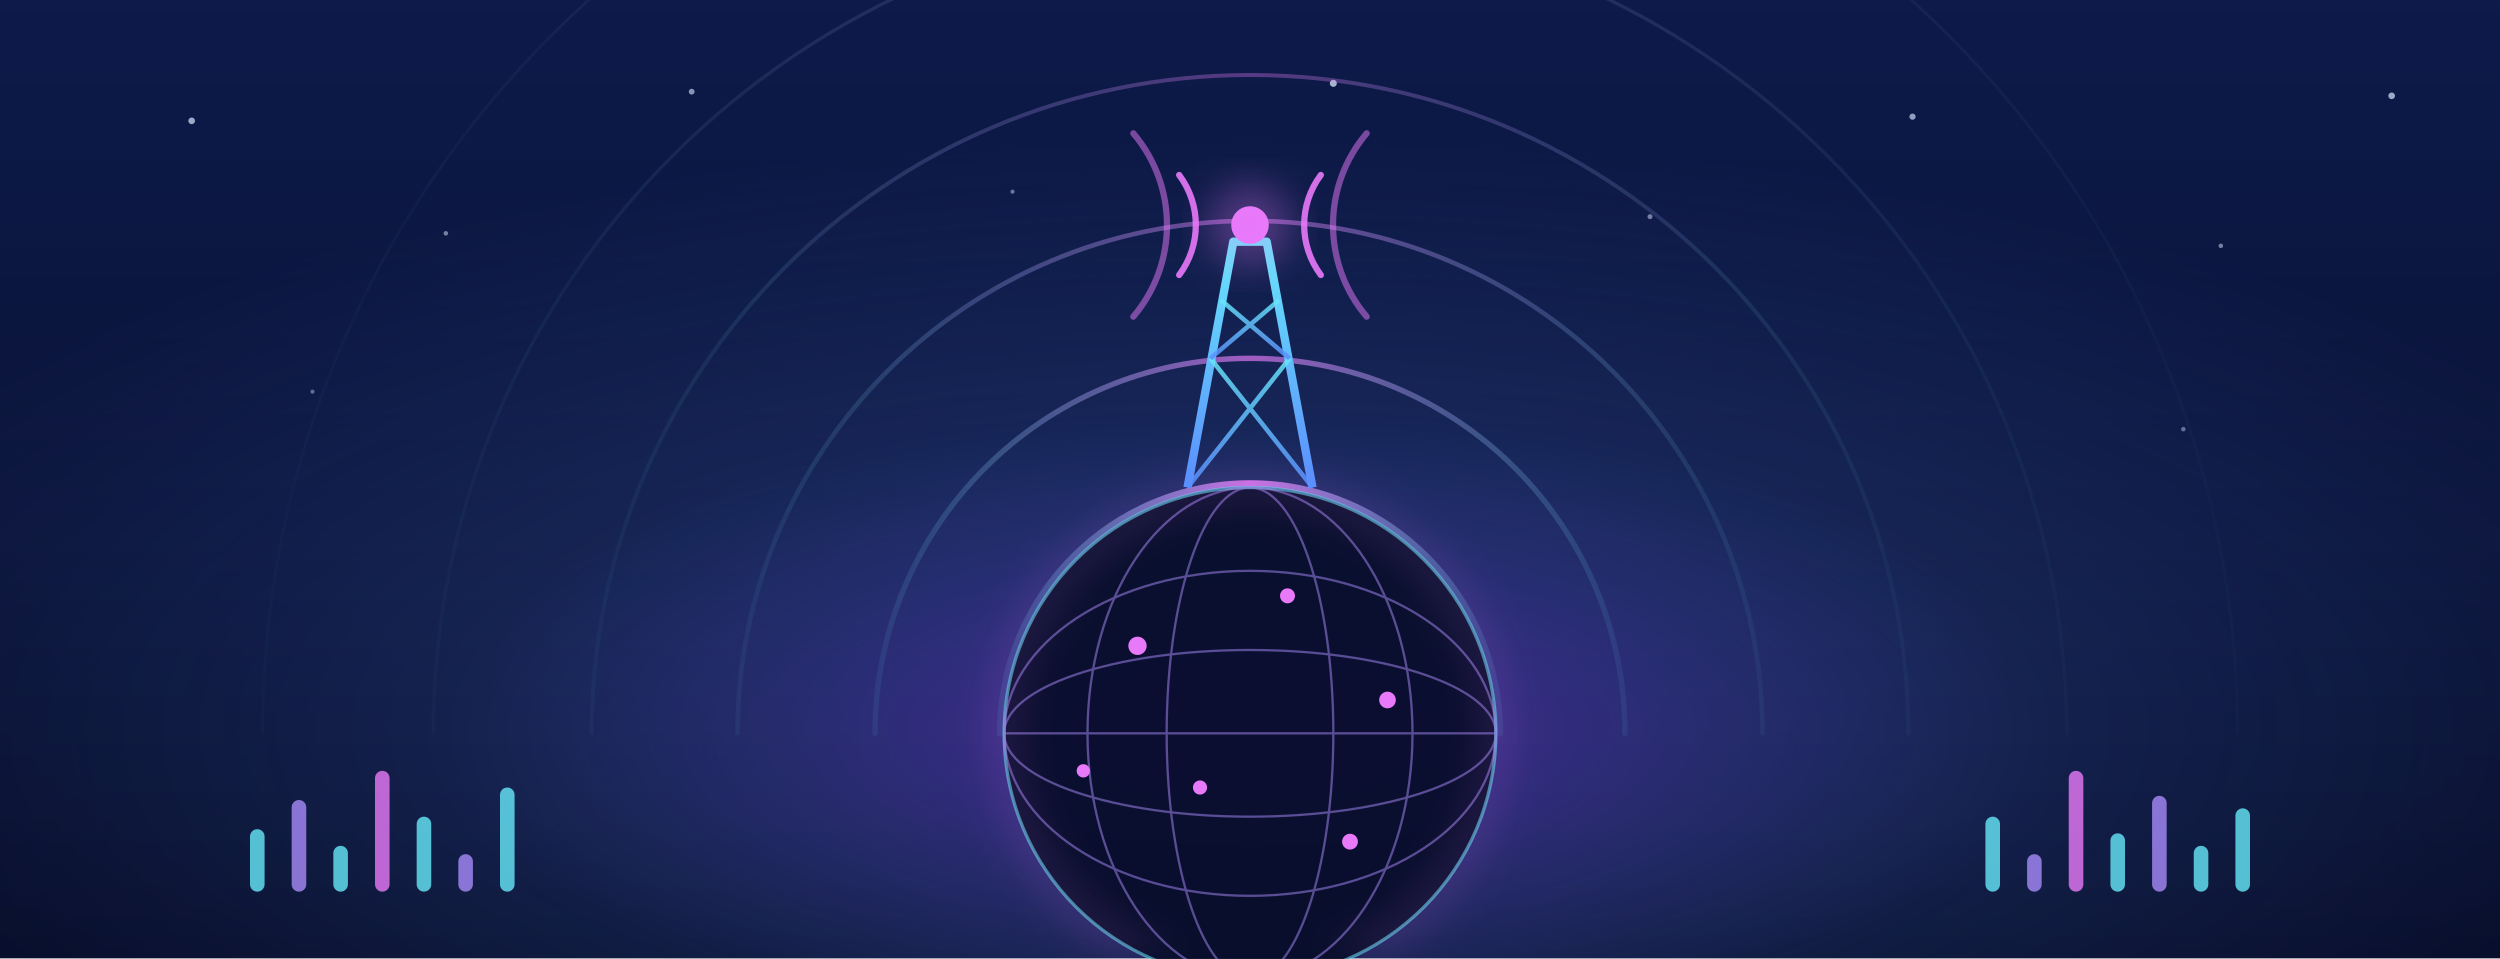
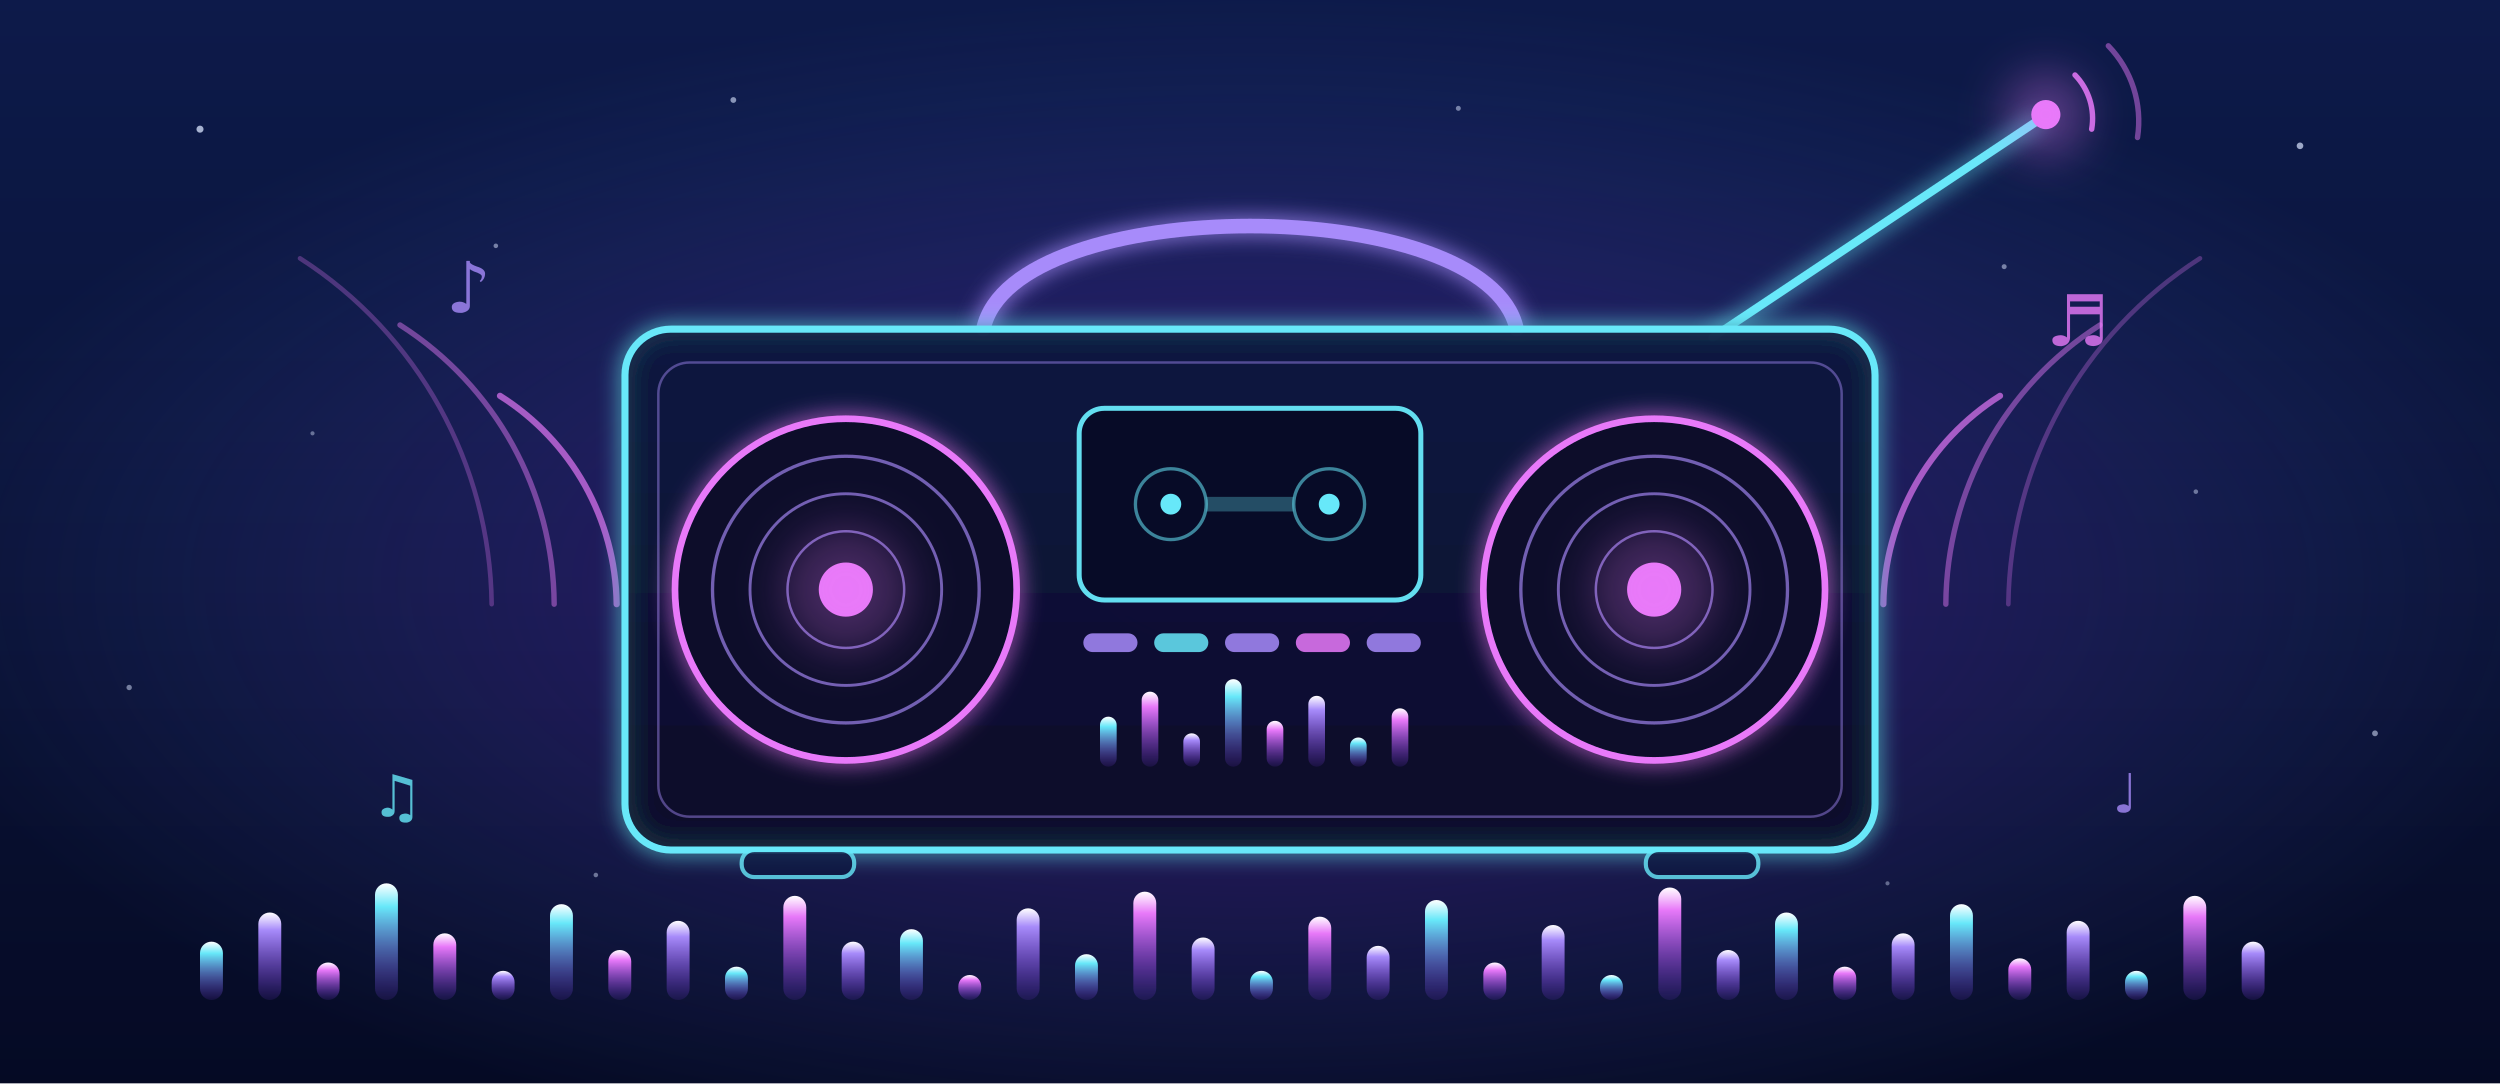
- <svg xmlns="http://www.w3.org/2000/svg" viewBox="0 0 1200 460" width="1200" height="460" role="img" aria-hidden="true">
+ <svg xmlns="http://www.w3.org/2000/svg" viewBox="0 0 1200 520" width="1200" height="520" role="img" aria-hidden="true">
  <defs>
    <linearGradient id="fond" x1="0" y1="0" x2="0" y2="1">
      <stop offset="0" stop-color="#0d1a4a" />
-       <stop offset="55%" stop-color="#0a1338" />
+       <stop offset="52%" stop-color="#0a1338" />
      <stop offset="100%" stop-color="#050a24" />
    </linearGradient>
-     <radialGradient id="halo" cx="50%" cy="76%" r="62%">
-       <stop offset="0" stop-color="#7c3aed" stop-opacity=".55" />
-       <stop offset="52%" stop-color="#5b8dff" stop-opacity=".14" />
+     <radialGradient id="halo" cx="50%" cy="54%" r="54%">
+       <stop offset="0" stop-color="#e879f9" stop-opacity=".30" />
+       <stop offset="45%" stop-color="#7c3aed" stop-opacity=".20" />
      <stop offset="100%" stop-color="#5b8dff" stop-opacity="0" />
    </radialGradient>
-     <linearGradient id="onde" x1="0" y1="0" x2="1" y2="0">
-       <stop offset="0" stop-color="#67e8f9" stop-opacity=".1" />
-       <stop offset="50%" stop-color="#e879f9" stop-opacity=".95" />
-       <stop offset="100%" stop-color="#67e8f9" stop-opacity=".1" />
+     <linearGradient id="corps" x1="0" y1="0" x2="0" y2="1">
+       <stop offset="0" stop-color="#0d1740" stop-opacity=".92" />
+       <stop offset="100%" stop-color="#070d2a" stop-opacity=".92" />
    </linearGradient>
-     <linearGradient id="mat" x1="0" y1="1" x2="0" y2="0">
-       <stop offset="0" stop-color="#5b8dff" />
-       <stop offset="100%" stop-color="#67e8f9" />
+     <linearGradient id="bar" x1="0" y1="0" x2="0" y2="1">
+       <stop offset="0" stop-color="#ffffff" />
+       <stop offset="20%" stop-color="#e879f9" />
+       <stop offset="100%" stop-color="#7c3aed" stop-opacity=".12" />
    </linearGradient>
-     <filter id="flou" x="-30%" y="-30%" width="160%" height="160%">
-       <feGaussianBlur stdDeviation="9" />
+     <linearGradient id="bar2" x1="0" y1="0" x2="0" y2="1">
+       <stop offset="0" stop-color="#ffffff" />
+       <stop offset="20%" stop-color="#67e8f9" />
+       <stop offset="100%" stop-color="#7c3aed" stop-opacity=".12" />
+     </linearGradient>
+     <linearGradient id="bar3" x1="0" y1="0" x2="0" y2="1">
+       <stop offset="0" stop-color="#ffffff" />
+       <stop offset="20%" stop-color="#a78bfa" />
+       <stop offset="100%" stop-color="#7c3aed" stop-opacity=".12" />
+     </linearGradient>
+     <filter id="neon" x="-40%" y="-40%" width="180%" height="180%">
+       <feGaussianBlur stdDeviation="5" result="f" />
+       <feMerge>
+         <feMergeNode in="f" />
+         <feMergeNode in="SourceGraphic" />
+       </feMerge>
+     </filter>
+     <filter id="doux" x="-60%" y="-60%" width="220%" height="220%">
+       <feGaussianBlur stdDeviation="11" />
    </filter>
  </defs>
-   <rect width="1200" height="460" fill="url(#fond)" />
-   <rect width="1200" height="460" fill="url(#halo)" />
+   <rect width="1200" height="520" fill="url(#fond)" />
+   <rect width="1200" height="520" fill="url(#halo)" />
  <g fill="#dbe6ff">
-     <circle cx="92" cy="58" r="1.6" opacity=".7" />
-     <circle cx="214" cy="112" r="1.1" opacity=".5" />
-     <circle cx="332" cy="44" r="1.4" opacity=".6" />
-     <circle cx="486" cy="92" r="1" opacity=".45" />
-     <circle cx="640" cy="40" r="1.7" opacity=".75" />
-     <circle cx="792" cy="104" r="1.2" opacity=".5" />
-     <circle cx="918" cy="56" r="1.5" opacity=".65" />
-     <circle cx="1066" cy="118" r="1.1" opacity=".5" />
-     <circle cx="1148" cy="46" r="1.6" opacity=".7" />
-     <circle cx="150" cy="188" r="1" opacity=".4" />
-     <circle cx="1048" cy="206" r="1.1" opacity=".42" />
+     <circle cx="96" cy="62" r="1.7" opacity=".75" />
+     <circle cx="238" cy="118" r="1.1" opacity=".5" />
+     <circle cx="352" cy="48" r="1.4" opacity=".6" />
+     <circle cx="150" cy="208" r="1" opacity=".42" />
+     <circle cx="62" cy="330" r="1.3" opacity=".5" />
+     <circle cx="286" cy="420" r="1.1" opacity=".45" />
+     <circle cx="1104" cy="70" r="1.6" opacity=".7" />
+     <circle cx="962" cy="128" r="1.2" opacity=".5" />
+     <circle cx="1054" cy="236" r="1.1" opacity=".45" />
+     <circle cx="1140" cy="352" r="1.4" opacity=".55" />
+     <circle cx="906" cy="424" r="1" opacity=".4" />
+     <circle cx="700" cy="52" r="1.2" opacity=".5" />
  </g>
-   <g fill="none" stroke="url(#onde)" stroke-linecap="round">
-     <path d="M600 352 m-120 0 a120 120 0 0 1 240 0" stroke-width="3" opacity=".9" />
-     <path d="M600 352 m-180 0 a180 180 0 0 1 360 0" stroke-width="2.6" opacity=".7" />
-     <path d="M600 352 m-246 0 a246 246 0 0 1 492 0" stroke-width="2.2" opacity=".52" />
-     <path d="M600 352 m-316 0 a316 316 0 0 1 632 0" stroke-width="1.9" opacity=".36" />
-     <path d="M600 352 m-392 0 a392 392 0 0 1 784 0" stroke-width="1.6" opacity=".24" />
-     <path d="M600 352 m-474 0 a474 474 0 0 1 948 0" stroke-width="1.4" opacity=".15" />
+   <g fill="none" stroke="#e879f9" stroke-linecap="round" opacity=".75">
+     <path d="M296 290 a120 120 0 0 0 -56 -100" stroke-width="3" opacity=".9" />
+     <path d="M266 290 a160 160 0 0 0 -74 -134" stroke-width="2.6" opacity=".6" />
+     <path d="M236 290 a200 200 0 0 0 -92 -166" stroke-width="2.2" opacity=".38" />
+     <path d="M904 290 a120 120 0 0 1 56 -100" stroke-width="3" opacity=".9" />
+     <path d="M934 290 a160 160 0 0 1 74 -134" stroke-width="2.6" opacity=".6" />
+     <path d="M964 290 a200 200 0 0 1 92 -166" stroke-width="2.2" opacity=".38" />
  </g>
-   <g transform="translate(600 352)">
-     <circle r="118" fill="#060c28" opacity=".92" />
-     <circle r="118" fill="none" stroke="#67e8f9" stroke-width="1.6" opacity=".55" />
-     <g fill="none" stroke="#a78bfa" stroke-width="1.1" opacity=".5">
-       <ellipse rx="118" ry="40" />
-       <ellipse rx="118" ry="78" />
-       <ellipse rx="40" ry="118" />
-       <ellipse rx="78" ry="118" />
-       <line x1="-118" y1="0" x2="118" y2="0" />
-     </g>
-     <g fill="#e879f9">
-       <circle cx="-54" cy="-42" r="4.4" />
-       <circle cx="18" cy="-66" r="3.6" />
-       <circle cx="66" cy="-16" r="4" />
-       <circle cx="-24" cy="26" r="3.4" />
-       <circle cx="48" cy="52" r="3.8" />
-       <circle cx="-80" cy="18" r="3.2" />
-     </g>
-     <circle r="118" fill="none" stroke="#e879f9" stroke-width="10" opacity=".18" filter="url(#flou)" />
+   <g fill="#a78bfa" opacity=".8" font-family="Georgia, serif" font-size="34">
+     <text x="214" y="150">♪</text>
+     <text x="178" y="392" fill="#67e8f9" font-size="28">♫</text>
+     <text x="982" y="166" fill="#e879f9">♬</text>
+     <text x="1014" y="390" font-size="26">♩</text>
  </g>
-   <g transform="translate(600 352)">
-     <path d="M-30 -118 L-8 -236 L8 -236 L30 -118" fill="none" stroke="url(#mat)" stroke-width="4" stroke-linejoin="round" />
-     <g stroke="url(#mat)" stroke-width="2.2" opacity=".85">
-       <line x1="-24" y1="-150" x2="24" y2="-150" />
-       <line x1="-19" y1="-180" x2="19" y2="-180" />
-       <line x1="-14" y1="-208" x2="14" y2="-208" />
-       <line x1="-30" y1="-118" x2="19" y2="-180" />
-       <line x1="30" y1="-118" x2="-19" y2="-180" />
-       <line x1="-19" y1="-180" x2="14" y2="-208" />
-       <line x1="19" y1="-180" x2="-14" y2="-208" />
-     </g>
-     <circle cy="-244" r="9" fill="#e879f9" />
-     <circle cy="-244" r="20" fill="#e879f9" opacity=".3" filter="url(#flou)" />
-     <g fill="none" stroke="#e879f9" stroke-width="3" stroke-linecap="round" opacity=".9">
-       <path d="M-34 -268 a40 40 0 0 1 0 48" />
-       <path d="M34 -268 a40 40 0 0 0 0 48" />
-       <path d="M-56 -288 a68 68 0 0 1 0 88" opacity=".55" />
-       <path d="M56 -288 a68 68 0 0 0 0 88" opacity=".55" />
-     </g>
+   <g stroke="#67e8f9" stroke-width="4" stroke-linecap="round" filter="url(#neon)">
+     <line x1="822" y1="162" x2="978" y2="58" />
  </g>
-   <g fill="#67e8f9" opacity=".8">
-     <rect x="120" y="398" width="7" height="30" rx="3.5" />
-     <rect x="140" y="384" width="7" height="44" rx="3.5" fill="#a78bfa" />
-     <rect x="160" y="406" width="7" height="22" rx="3.5" />
-     <rect x="180" y="370" width="7" height="58" rx="3.5" fill="#e879f9" />
-     <rect x="200" y="392" width="7" height="36" rx="3.5" />
-     <rect x="220" y="410" width="7" height="18" rx="3.5" fill="#a78bfa" />
-     <rect x="240" y="378" width="7" height="50" rx="3.5" />
-     <rect x="953" y="392" width="7" height="36" rx="3.5" />
-     <rect x="973" y="410" width="7" height="18" rx="3.5" fill="#a78bfa" />
-     <rect x="993" y="370" width="7" height="58" rx="3.5" fill="#e879f9" />
-     <rect x="1013" y="400" width="7" height="28" rx="3.5" />
-     <rect x="1033" y="382" width="7" height="46" rx="3.5" fill="#a78bfa" />
-     <rect x="1053" y="406" width="7" height="22" rx="3.5" />
-     <rect x="1073" y="388" width="7" height="40" rx="3.5" />
+   <circle cx="982" cy="55" r="7" fill="#e879f9" />
+   <circle cx="982" cy="55" r="20" fill="#e879f9" opacity=".35" filter="url(#doux)" />
+   <g fill="none" stroke="#e879f9" stroke-width="2.6" stroke-linecap="round" opacity=".85">
+     <path d="M996 36 a30 30 0 0 1 8 26" />
+     <path d="M1012 22 a52 52 0 0 1 14 44" opacity=".55" />
+   </g>
+   <path d="M472 158 C 486 92, 714 92, 728 158" fill="none" stroke="#a78bfa" stroke-width="7" stroke-linecap="round" filter="url(#neon)" />
+   <g filter="url(#neon)">
+     <rect x="300" y="158" width="600" height="250" rx="22" fill="url(#corps)" stroke="#67e8f9" stroke-width="3.4" />
+   </g>
+   <rect x="316" y="174" width="568" height="218" rx="15" fill="none" stroke="#a78bfa" stroke-width="1.2" opacity=".45" />
+   <g filter="url(#neon)">
+     <circle cx="406" cy="283" r="82" fill="#070d2a" stroke="#e879f9" stroke-width="3.2" />
+   </g>
+   <g fill="none" stroke="#a78bfa" opacity=".65">
+     <circle cx="406" cy="283" r="64" stroke-width="1.6" />
+     <circle cx="406" cy="283" r="46" stroke-width="1.4" />
+     <circle cx="406" cy="283" r="28" stroke-width="1.2" />
+   </g>
+   <circle cx="406" cy="283" r="13" fill="#e879f9" />
+   <circle cx="406" cy="283" r="30" fill="#e879f9" opacity=".25" filter="url(#doux)" />
+   <g filter="url(#neon)">
+     <circle cx="794" cy="283" r="82" fill="#070d2a" stroke="#e879f9" stroke-width="3.2" />
+   </g>
+   <g fill="none" stroke="#a78bfa" opacity=".65">
+     <circle cx="794" cy="283" r="64" stroke-width="1.6" />
+     <circle cx="794" cy="283" r="46" stroke-width="1.4" />
+     <circle cx="794" cy="283" r="28" stroke-width="1.2" />
+   </g>
+   <circle cx="794" cy="283" r="13" fill="#e879f9" />
+   <circle cx="794" cy="283" r="30" fill="#e879f9" opacity=".25" filter="url(#doux)" />
+   <rect x="518" y="196" width="164" height="92" rx="12" fill="#060b26" stroke="#67e8f9" stroke-width="2.4" opacity=".95" />
+   <g fill="none" stroke="#67e8f9" stroke-width="1.6" opacity=".55">
+     <circle cx="562" cy="242" r="17" />
+     <circle cx="638" cy="242" r="17" />
+   </g>
+   <circle cx="562" cy="242" r="5" fill="#67e8f9" />
+   <circle cx="638" cy="242" r="5" fill="#67e8f9" />
+   <line x1="579" y1="242" x2="621" y2="242" stroke="#67e8f9" stroke-width="7" opacity=".3" />
+   <g fill="#a78bfa" opacity=".85">
+     <rect x="520" y="304" width="26" height="9" rx="4.5" />
+     <rect x="554" y="304" width="26" height="9" rx="4.5" fill="#67e8f9" />
+     <rect x="588" y="304" width="26" height="9" rx="4.5" />
+     <rect x="622" y="304" width="26" height="9" rx="4.5" fill="#e879f9" />
+     <rect x="656" y="304" width="26" height="9" rx="4.5" />
+   </g>
+   <g>
+     <rect x="528" y="344" width="8" height="24" rx="4" fill="url(#bar2)" />
+     <rect x="548" y="332" width="8" height="36" rx="4" fill="url(#bar)" />
+     <rect x="568" y="352" width="8" height="16" rx="4" fill="url(#bar3)" />
+     <rect x="588" y="326" width="8" height="42" rx="4" fill="url(#bar2)" />
+     <rect x="608" y="346" width="8" height="22" rx="4" fill="url(#bar)" />
+     <rect x="628" y="334" width="8" height="34" rx="4" fill="url(#bar3)" />
+     <rect x="648" y="354" width="8" height="14" rx="4" fill="url(#bar2)" />
+     <rect x="668" y="340" width="8" height="28" rx="4" fill="url(#bar)" />
+   </g>
+   <rect x="356" y="408" width="54" height="13" rx="6" fill="#0d1740" stroke="#67e8f9" stroke-width="2" opacity=".8" />
+   <rect x="790" y="408" width="54" height="13" rx="6" fill="#0d1740" stroke="#67e8f9" stroke-width="2" opacity=".8" />
+   <g>
+     <rect x="96" y="452" width="11" height="28" rx="5.5" fill="url(#bar2)" />
+     <rect x="124" y="438" width="11" height="42" rx="5.5" fill="url(#bar3)" />
+     <rect x="152" y="462" width="11" height="18" rx="5.5" fill="url(#bar)" />
+     <rect x="180" y="424" width="11" height="56" rx="5.5" fill="url(#bar2)" />
+     <rect x="208" y="448" width="11" height="32" rx="5.5" fill="url(#bar)" />
+     <rect x="236" y="466" width="11" height="14" rx="5.5" fill="url(#bar3)" />
+     <rect x="264" y="434" width="11" height="46" rx="5.5" fill="url(#bar2)" />
+     <rect x="292" y="456" width="11" height="24" rx="5.5" fill="url(#bar)" />
+     <rect x="320" y="442" width="11" height="38" rx="5.5" fill="url(#bar3)" />
+     <rect x="348" y="464" width="11" height="16" rx="5.5" fill="url(#bar2)" />
+     <rect x="376" y="430" width="11" height="50" rx="5.5" fill="url(#bar)" />
+     <rect x="404" y="452" width="11" height="28" rx="5.5" fill="url(#bar3)" />
+     <rect x="432" y="446" width="11" height="34" rx="5.5" fill="url(#bar2)" />
+     <rect x="460" y="468" width="11" height="12" rx="5.5" fill="url(#bar)" />
+     <rect x="488" y="436" width="11" height="44" rx="5.5" fill="url(#bar3)" />
+     <rect x="516" y="458" width="11" height="22" rx="5.5" fill="url(#bar2)" />
+     <rect x="544" y="428" width="11" height="52" rx="5.5" fill="url(#bar)" />
+     <rect x="572" y="450" width="11" height="30" rx="5.5" fill="url(#bar3)" />
+     <rect x="600" y="466" width="11" height="14" rx="5.5" fill="url(#bar2)" />
+     <rect x="628" y="440" width="11" height="40" rx="5.5" fill="url(#bar)" />
+     <rect x="656" y="454" width="11" height="26" rx="5.5" fill="url(#bar3)" />
+     <rect x="684" y="432" width="11" height="48" rx="5.5" fill="url(#bar2)" />
+     <rect x="712" y="462" width="11" height="18" rx="5.5" fill="url(#bar)" />
+     <rect x="740" y="444" width="11" height="36" rx="5.5" fill="url(#bar3)" />
+     <rect x="768" y="468" width="11" height="12" rx="5.5" fill="url(#bar2)" />
+     <rect x="796" y="426" width="11" height="54" rx="5.5" fill="url(#bar)" />
+     <rect x="824" y="456" width="11" height="24" rx="5.5" fill="url(#bar3)" />
+     <rect x="852" y="438" width="11" height="42" rx="5.5" fill="url(#bar2)" />
+     <rect x="880" y="464" width="11" height="16" rx="5.5" fill="url(#bar)" />
+     <rect x="908" y="448" width="11" height="32" rx="5.5" fill="url(#bar3)" />
+     <rect x="936" y="434" width="11" height="46" rx="5.5" fill="url(#bar2)" />
+     <rect x="964" y="460" width="11" height="20" rx="5.5" fill="url(#bar)" />
+     <rect x="992" y="442" width="11" height="38" rx="5.5" fill="url(#bar3)" />
+     <rect x="1020" y="466" width="11" height="14" rx="5.5" fill="url(#bar2)" />
+     <rect x="1048" y="430" width="11" height="50" rx="5.5" fill="url(#bar)" />
+     <rect x="1076" y="452" width="11" height="28" rx="5.5" fill="url(#bar3)" />
  </g>
</svg>
